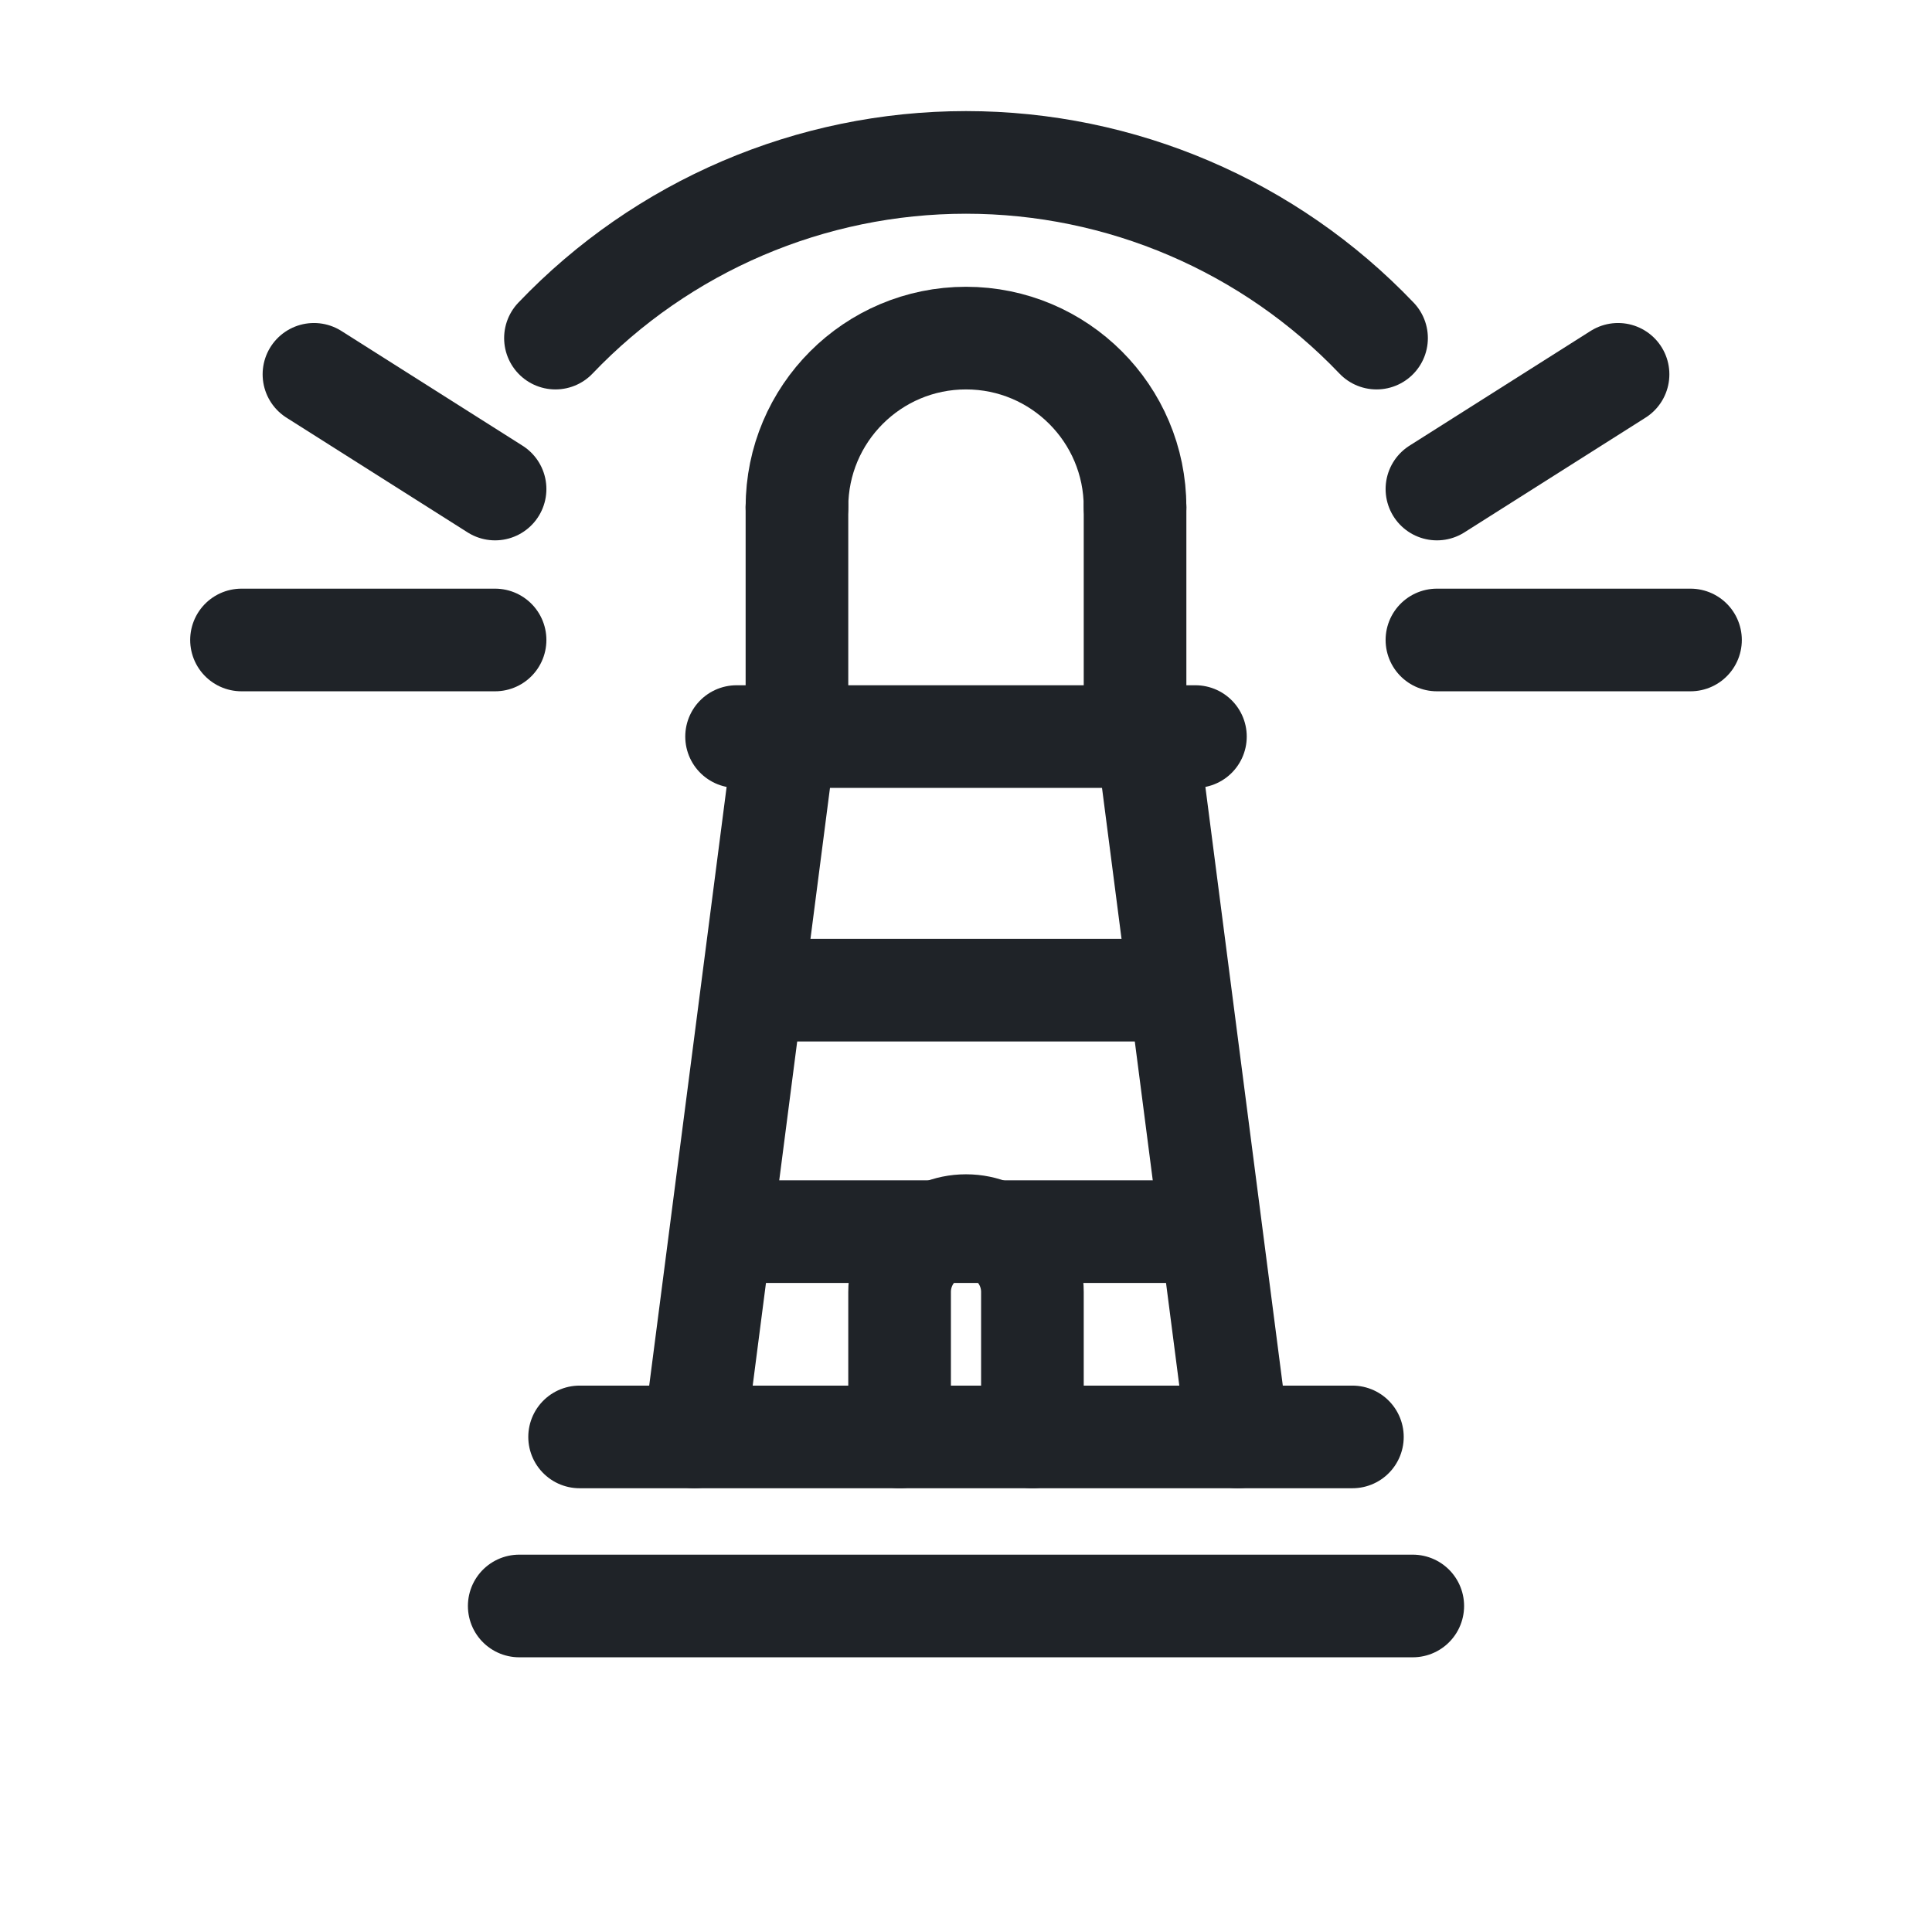
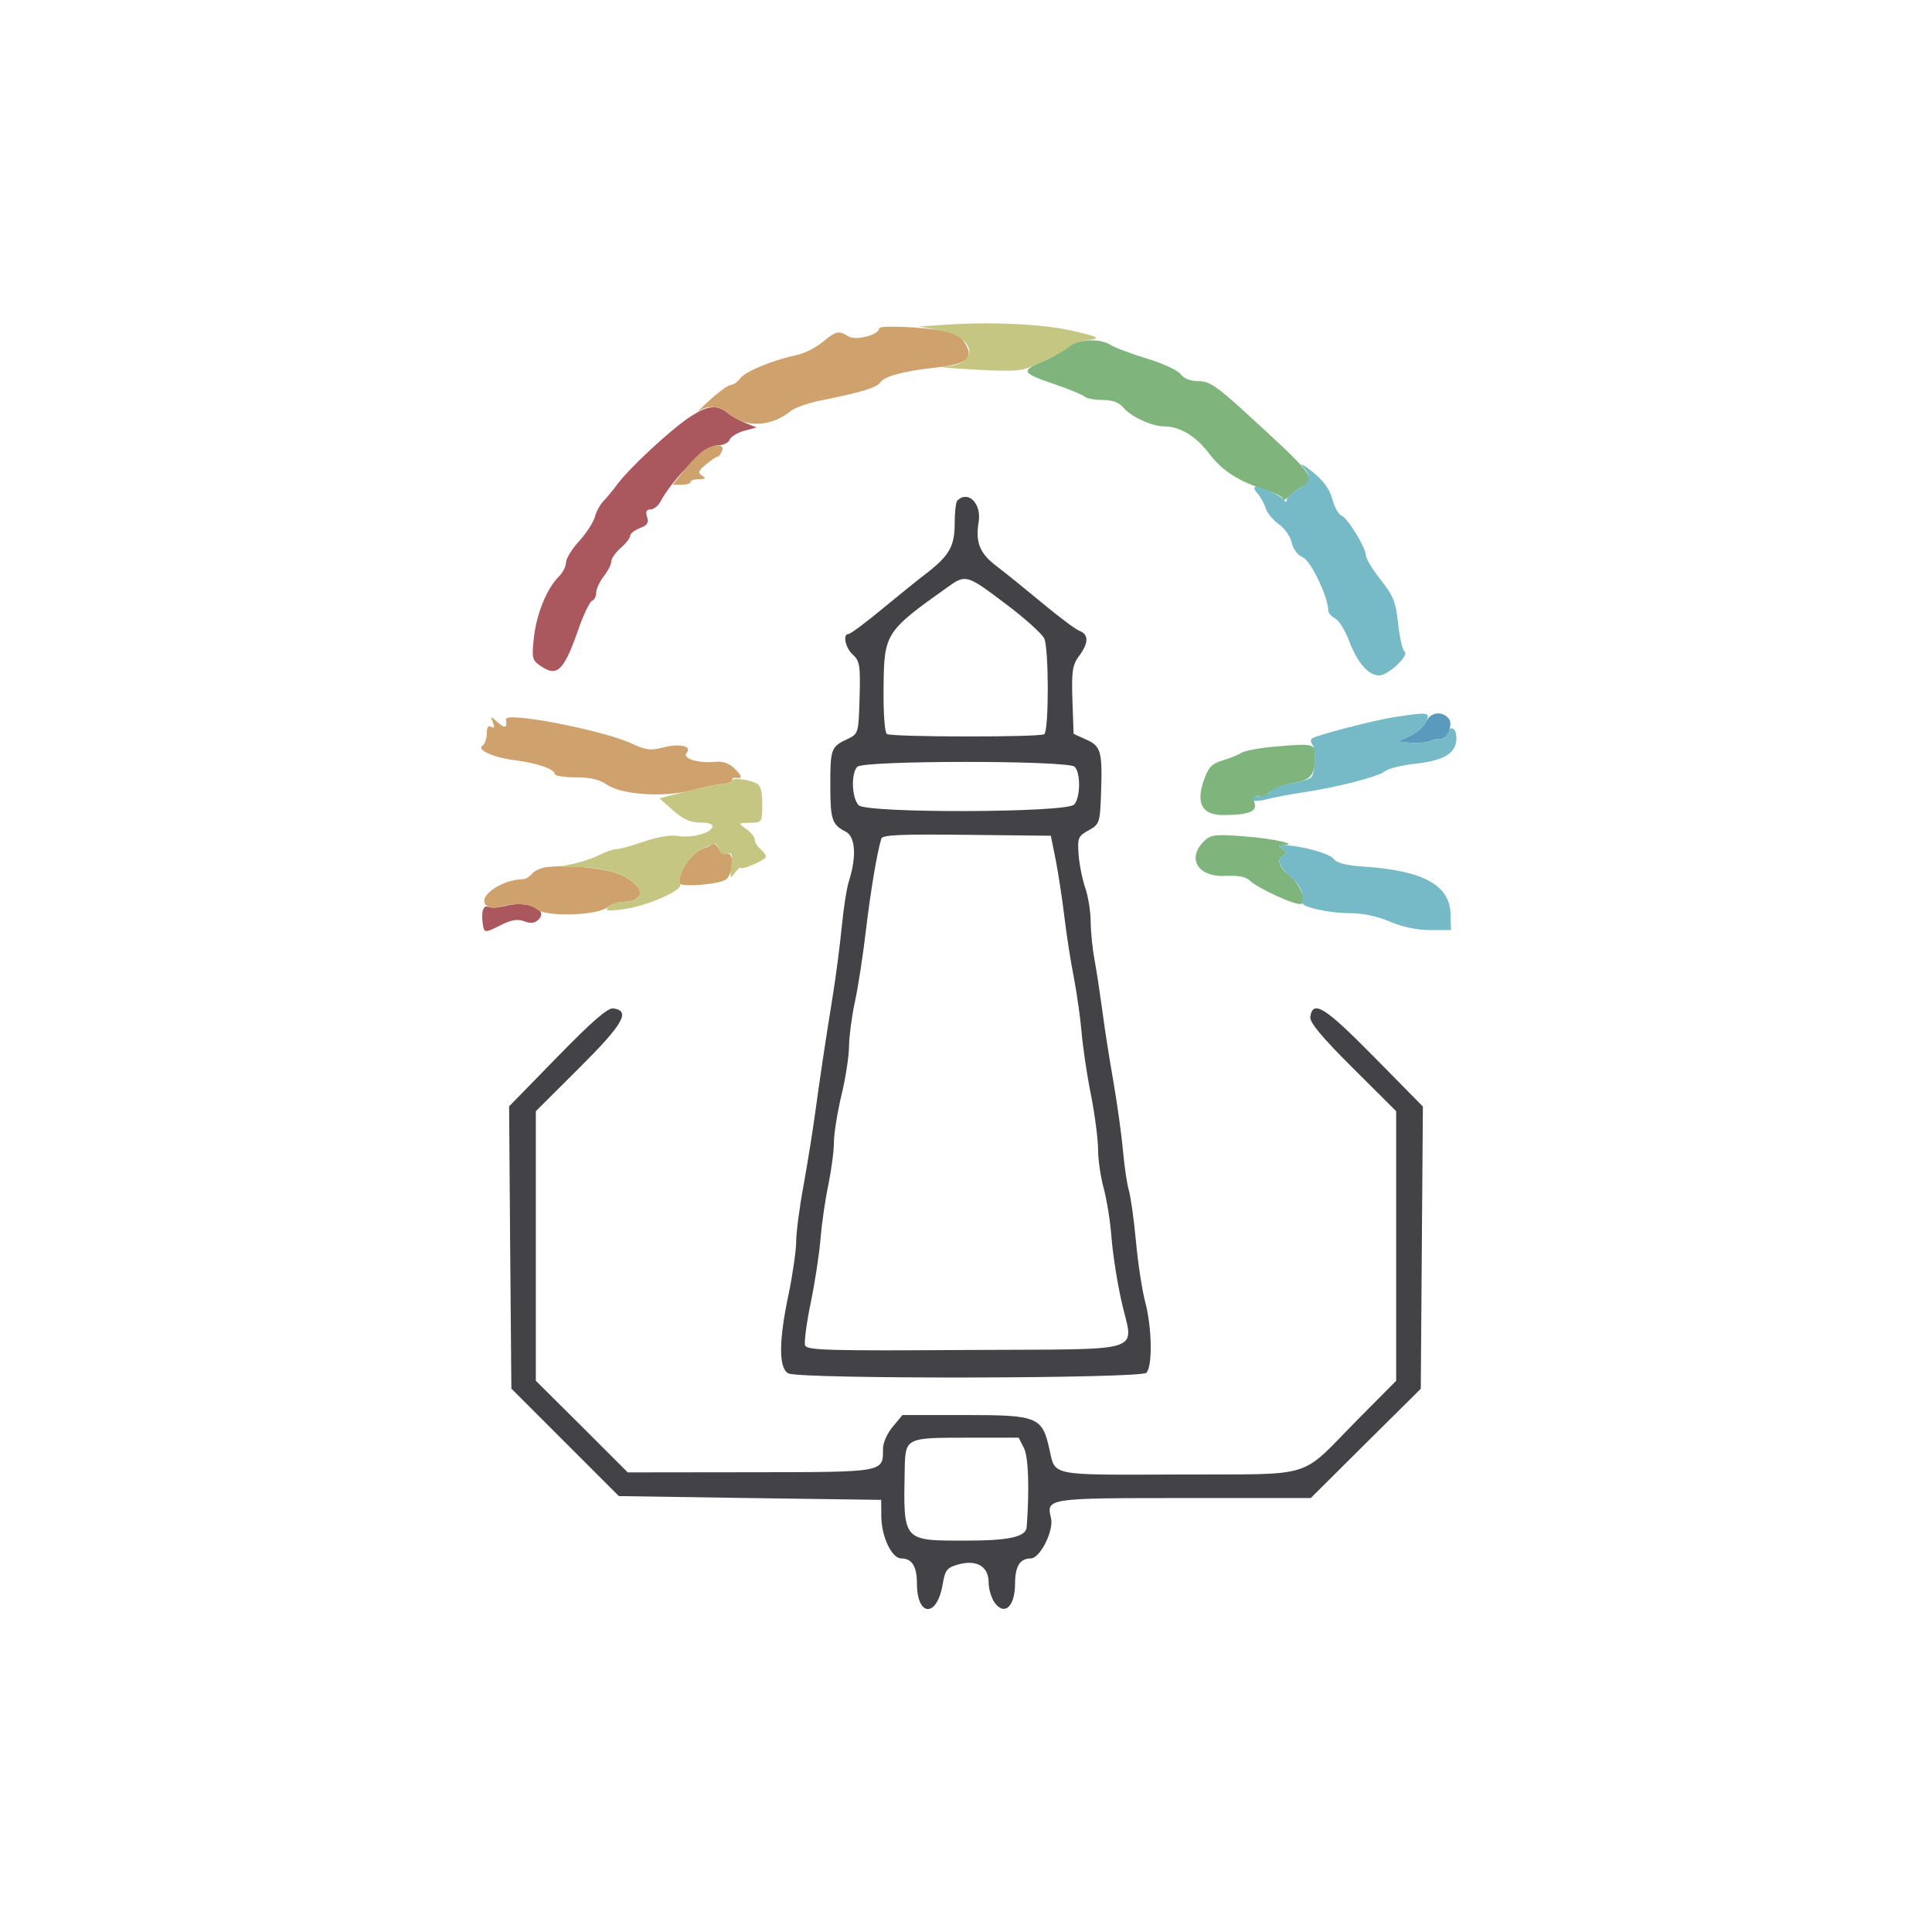
- <svg xmlns="http://www.w3.org/2000/svg" viewBox="0 0 32 32">
-   <style>
-     .s { stroke: #1f2328; }
-     @media (prefers-color-scheme: dark) { .s { stroke: #e6edf3; } }
-   </style>
-   <g class="s" fill="none" stroke-width="1.7" stroke-linecap="round" stroke-linejoin="round">
-     <path d="M5.2 6.2l3 1.9M4 10.6h4.2M26.8 6.2l-3 1.9M28 10.6h-4.2" />
-     <path d="M9.2 5.6a9.4 9.4 0 0113.6 0" />
-     <path d="M13.2 8.4a2.8 2.8 0 015.6 0" />
-     <path d="M13.2 8.4v3.8M18.8 8.4v3.8M12.2 12.2h7.6" />
-     <path d="M13 12.2l-1.5 11.6M19 12.2l1.5 11.6" />
-     <path d="M12.55 16.4h6.9M12.1 20.4h7.8" />
-     <path d="M14.9 23.8v-2.4a1.1 1.1 0 012.2 0v2.4" />
-     <path d="M9.6 23.8h12.8M8.6 26.6h14.8" />
+ <svg xmlns="http://www.w3.org/2000/svg" viewBox="0 0 512 512" width="32" height="32">
+   <style>.d{fill:#424247}@media (prefers-color-scheme:dark){.d{fill:#e6edf3}}</style>
+   <g transform="translate(0,512) scale(0.04,-0.04)" fill="#aa585d" stroke="none">
+     <path d="M4570 10037 c-130 -86 -404 -341 -482 -448 -28 -38 -69 -87 -91 -110 -22 -23 -47 -70 -56 -104 -9 -34 -55 -106 -103 -159 -49 -53 -88 -117 -88 -143 0 -25 -21 -66 -46 -91 -79 -78 -147 -242 -166 -399 -16 -141 -13 -155 40 -193 114 -79 157 -38 257 249 33 94 73 176 88 181 15 5 27 29 27 54 0 24 23 73 50 108 28 35 50 79 50 99 0 19 28 59 63 89 34 30 62 66 62 80 0 15 29 37 64 51 49 18 61 36 48 74 -11 35 -4 50 23 50 21 0 51 23 66 52 83 156 305 373 381 373 34 0 69 16 77 36 7 21 51 47 96 60 l83 22 -75 30 c-42 17 -92 45 -113 63 -72 61 -136 55 -255 -24z M3342 6797 c-39 -10 -87 -13 -107 -5 -34 13 -48 -31 -36 -117 9 -57 14 -57 117 -5 72 36 112 43 157 26 44 -16 71 -13 95 12 70 69 -80 129 -226 89z" />
+   </g>
+   <g transform="translate(0,512) scale(0.04,-0.04)" fill="#cfa16d" stroke="none">
+     <path d="M5825 10625 c0 -43 -155 -84 -203 -54 -66 41 -83 37 -172 -37 -43 -37 -120 -75 -170 -86 -158 -33 -341 -108 -375 -154 -18 -24 -46 -44 -63 -44 -16 0 -80 -46 -142 -103 -62 -56 -91 -87 -65 -69 55 40 136 32 190 -16 110 -98 282 -92 413 14 27 23 117 54 200 71 263 52 374 86 394 119 24 40 156 76 361 98 210 23 258 59 206 153 -27 51 -66 75 -137 89 -143 28 -437 40 -437 19z M4658 9813 c-30 -21 -87 -80 -128 -132 l-74 -93 59 0 c33 0 60 8 60 18 0 11 25 19 56 19 44 1 48 6 20 24 -30 19 -25 31 25 73 34 28 69 52 78 52 8 1 22 18 30 39 19 49 -56 49 -126 0z M3266 8013 c12 -32 9 -41 -12 -28 -19 12 -29 -3 -29 -45 0 -34 -13 -70 -28 -80 -44 -27 72 -79 216 -97 144 -18 262 -59 262 -91 0 -12 62 -22 139 -22 96 0 159 -15 206 -48 95 -67 375 -86 559 -39 78 21 171 40 206 43 36 2 65 14 65 24 0 11 8 19 19 17 51 -8 51 8 1 58 -37 37 -80 53 -126 48 -116 -12 -226 21 -195 59 39 46 -52 65 -163 34 -72 -19 -109 -15 -194 25 -192 91 -850 218 -840 163 10 -56 -6 -63 -53 -21 -50 45 -51 45 -33 0z M4715 7207 c-10 -11 -27 -20 -36 -22 -77 -10 -179 -143 -179 -235 0 -31 271 -10 312 25 47 38 52 184 7 168 -17 -6 -43 11 -58 36 -14 26 -35 39 -46 28z M3621 7055 c-37 -4 -81 -24 -97 -44 -17 -20 -43 -36 -58 -36 -150 -1 -318 -127 -237 -178 18 -11 51 -16 71 -9 106 33 206 28 255 -12 65 -53 407 -42 472 15 22 18 67 34 100 34 166 1 144 119 -34 187 -103 39 -328 60 -472 43z" />
+   </g>
+   <g transform="translate(0,512) scale(0.04,-0.04)" fill="#c6c683" stroke="none">
+     <path d="M6288 10650 l-200 -13 136 -25 c248 -45 269 -230 27 -241 -48 -2 46 -11 211 -20 279 -14 309 -12 419 42 65 31 124 57 131 57 7 0 35 19 62 42 27 24 81 47 119 52 107 14 97 22 -86 64 -189 44 -518 61 -819 42z M4850 7628 c0 -9 -31 -20 -69 -23 -38 -3 -146 -26 -240 -50 l-172 -44 91 -81 c66 -58 116 -80 180 -80 58 0 86 -10 79 -30 -14 -42 -142 -74 -232 -58 -44 8 -135 -8 -218 -37 -79 -27 -160 -50 -182 -50 -22 0 -74 -18 -115 -39 -42 -22 -123 -49 -180 -60 -102 -20 -101 -21 46 -21 171 1 351 -62 390 -136 32 -60 -5 -93 -106 -94 -36 0 -78 -15 -93 -33 -23 -28 -4 -30 106 -15 151 20 386 123 373 163 -24 72 82 228 167 246 7 1 26 11 42 21 18 11 35 0 45 -30 10 -32 29 -44 55 -34 33 12 37 -1 28 -79 -9 -84 -7 -89 23 -48 19 26 36 41 39 35 8 -18 168 52 168 74 0 10 -17 33 -37 50 -21 17 -38 45 -38 63 0 17 -25 49 -56 70 -56 39 -56 39 25 41 80 1 81 2 81 123 0 93 -11 127 -44 141 -64 26 -156 35 -156 15z" />
+   </g>
+   <g transform="translate(0,512) scale(0.04,-0.04)" fill="#7fb57d" stroke="none">
+     <path d="M7080 10500 c-23 -21 -99 -63 -167 -93 -153 -65 -147 -77 75 -153 96 -33 185 -70 198 -82 13 -12 67 -22 119 -22 66 0 109 -16 139 -52 51 -60 188 -123 269 -123 103 0 209 -63 297 -179 89 -117 195 -185 384 -245 58 -19 106 -44 106 -57 0 -12 18 -5 39 17 22 22 62 51 88 65 98 52 78 78 -384 499 -183 167 -233 200 -303 200 -53 0 -97 17 -118 46 -19 26 -119 72 -222 103 -103 31 -213 72 -244 92 -71 45 -219 36 -276 -16z M8438 7853 c-97 -9 -192 -27 -213 -40 -21 -14 -77 -37 -125 -51 -71 -21 -94 -45 -124 -130 -54 -157 -12 -232 130 -232 165 1 223 23 206 78 -13 40 14 62 48 41 5 -4 31 12 56 35 26 22 94 48 153 58 115 19 144 54 144 176 0 86 -8 88 -275 65z M7975 7225 c-114 -114 -37 -238 144 -228 82 4 136 -6 160 -30 55 -54 317 -173 345 -155 36 22 -15 136 -87 193 -67 53 -80 108 -31 129 24 9 22 19 -6 39 -33 23 -33 26 0 27 116 4 -64 45 -256 59 -198 15 -224 11 -269 -34z" />
+   </g>
+   <g transform="translate(0,512) scale(0.04,-0.04)" fill="#76b9c7" stroke="none">
+     <path d="M8631 9709 c61 -70 55 -99 -31 -150 -41 -25 -75 -56 -75 -71 -1 -17 -7 -17 -19 0 -21 29 -145 87 -186 87 -16 0 -12 -18 11 -44 21 -24 46 -69 55 -99 9 -31 49 -78 87 -106 39 -27 77 -82 85 -121 8 -41 38 -82 74 -98 54 -24 168 -264 168 -352 0 -16 21 -39 46 -53 26 -14 66 -79 91 -145 54 -146 129 -232 200 -232 61 0 205 137 168 159 -13 9 -32 91 -42 184 -16 145 -32 186 -116 291 -53 67 -97 139 -97 159 0 52 -121 250 -162 266 -20 7 -47 57 -61 110 -19 67 -60 123 -133 181 -59 47 -87 62 -63 34z M9238 8049 c-126 -19 -507 -117 -545 -141 -11 -7 -10 -26 2 -41 24 -31 21 -171 -5 -213 -8 -14 -63 -32 -121 -42 -59 -10 -123 -32 -144 -50 -37 -33 -49 -37 -100 -37 -14 0 -25 -10 -25 -22 0 -13 40 -12 94 2 51 13 155 33 231 44 217 31 509 105 550 141 21 18 111 40 200 50 191 20 273 70 274 166 1 74 -41 94 -65 31 -8 -21 -27 -36 -43 -33 -16 2 -47 -4 -70 -14 -23 -10 -79 -15 -125 -11 l-83 9 79 36 c44 20 92 63 106 94 29 64 20 66 -210 31z M8500 7173 c28 -20 30 -30 6 -39 -51 -21 -36 -72 44 -143 66 -58 88 -107 78 -171 -4 -30 177 -70 317 -70 82 0 183 -21 263 -56 81 -35 181 -56 267 -56 l138 0 -3 106 c-4 191 -180 288 -571 314 -120 8 -183 24 -203 52 -26 36 -230 91 -333 90 -36 -1 -36 -4 -3 -27z" />
+   </g>
+   <g transform="translate(0,512) scale(0.04,-0.04)" fill="#5a9abd" stroke="none">
+     <path d="M9448 8018 c-14 -31 -62 -74 -106 -94 l-79 -36 83 -9 c46 -4 102 1 125 11 23 10 53 16 67 14 47 -7 93 96 60 135 -44 54 -121 43 -150 -21z" />
+   </g>
+   <g class="d" transform="translate(0,512) scale(0.04,-0.04)" stroke="none">
+     <path d="M6342 9483 c-9 -9 -17 -77 -17 -152 0 -149 -35 -211 -184 -327 -48 -36 -179 -142 -292 -235 -112 -93 -214 -169 -226 -169 -42 0 -23 -92 28 -138 45 -41 50 -72 44 -285 -7 -238 -8 -239 -82 -274 -107 -50 -112 -66 -112 -303 0 -230 11 -264 102 -310 65 -33 73 -166 21 -329 -14 -42 -35 -177 -47 -300 -12 -123 -39 -330 -60 -461 -50 -307 -88 -566 -120 -800 -14 -103 -47 -306 -73 -452 -27 -145 -49 -313 -49 -375 -1 -61 -23 -216 -50 -346 -66 -311 -67 -491 -2 -526 74 -39 2333 -35 2372 4 42 42 37 304 -8 470 -20 76 -48 256 -61 400 -13 144 -35 297 -47 339 -13 43 -30 161 -39 263 -9 102 -38 309 -64 461 -27 151 -60 365 -74 475 -15 110 -37 256 -50 325 -13 68 -25 182 -26 253 0 70 -17 172 -36 227 -19 55 -39 153 -44 220 -8 111 -3 123 67 161 72 41 75 48 82 253 9 270 -1 306 -101 349 l-81 37 -8 223 c-6 193 0 233 44 293 64 86 65 142 4 166 -26 9 -135 91 -242 180 -107 89 -243 199 -302 244 -118 88 -148 160 -125 300 19 121 -71 210 -142 139z m317 -681 c127 -95 243 -199 259 -231 31 -63 32 -604 1 -635 -21 -21 -1009 -20 -1043 1 -15 9 -24 140 -22 312 3 355 13 369 424 661 120 86 127 84 381 -108z m461 -1082 c41 -41 38 -208 -4 -251 -55 -54 -1373 -58 -1427 -4 -46 46 -52 212 -9 255 43 43 1397 43 1440 0z m-125 -620 c17 -89 43 -258 57 -375 14 -117 42 -299 63 -404 20 -105 43 -268 51 -362 8 -95 35 -280 62 -413 26 -133 47 -296 47 -362 0 -67 17 -183 38 -259 20 -76 44 -222 51 -325 8 -103 37 -291 65 -416 79 -359 200 -320 -1024 -328 -913 -6 -1058 -2 -1071 30 -7 21 9 147 37 282 28 134 57 325 65 424 8 99 31 260 52 358 20 98 37 225 37 283 0 57 23 198 50 312 28 115 50 261 50 325 1 65 18 196 39 293 21 96 54 309 73 475 32 264 73 510 102 606 8 25 134 30 566 25 l557 -6 33 -163z M3693 5798 l-320 -328 7 -935 8 -935 356 -356 356 -356 869 -13 869 -12 1 -113 c2 -134 70 -275 132 -275 71 0 104 -53 104 -166 0 -221 132 -228 170 -8 16 96 29 113 100 133 124 36 205 -11 205 -118 0 -47 20 -111 45 -141 65 -80 130 -13 130 134 0 114 33 166 104 166 62 0 155 186 134 268 -32 131 -25 132 882 132 l839 0 364 362 365 362 7 935 7 935 -325 330 c-325 330 -405 380 -421 263 -5 -35 78 -135 281 -337 l288 -287 0 -893 0 -893 -255 -257 c-396 -401 -264 -360 -1180 -364 -868 -3 -822 -12 -862 166 -48 216 -77 228 -555 228 l-419 0 -64 -77 c-36 -42 -65 -108 -65 -145 0 -159 19 -156 -877 -157 l-814 -1 -304 304 -305 303 0 893 0 893 288 287 c292 291 342 378 225 394 -36 5 -141 -86 -370 -321z m3091 -2592 c30 -59 37 -272 18 -524 -5 -64 -116 -89 -402 -89 -423 0 -415 -9 -406 477 4 203 9 205 408 205 l347 0 35 -69z" />
  </g>
</svg>
